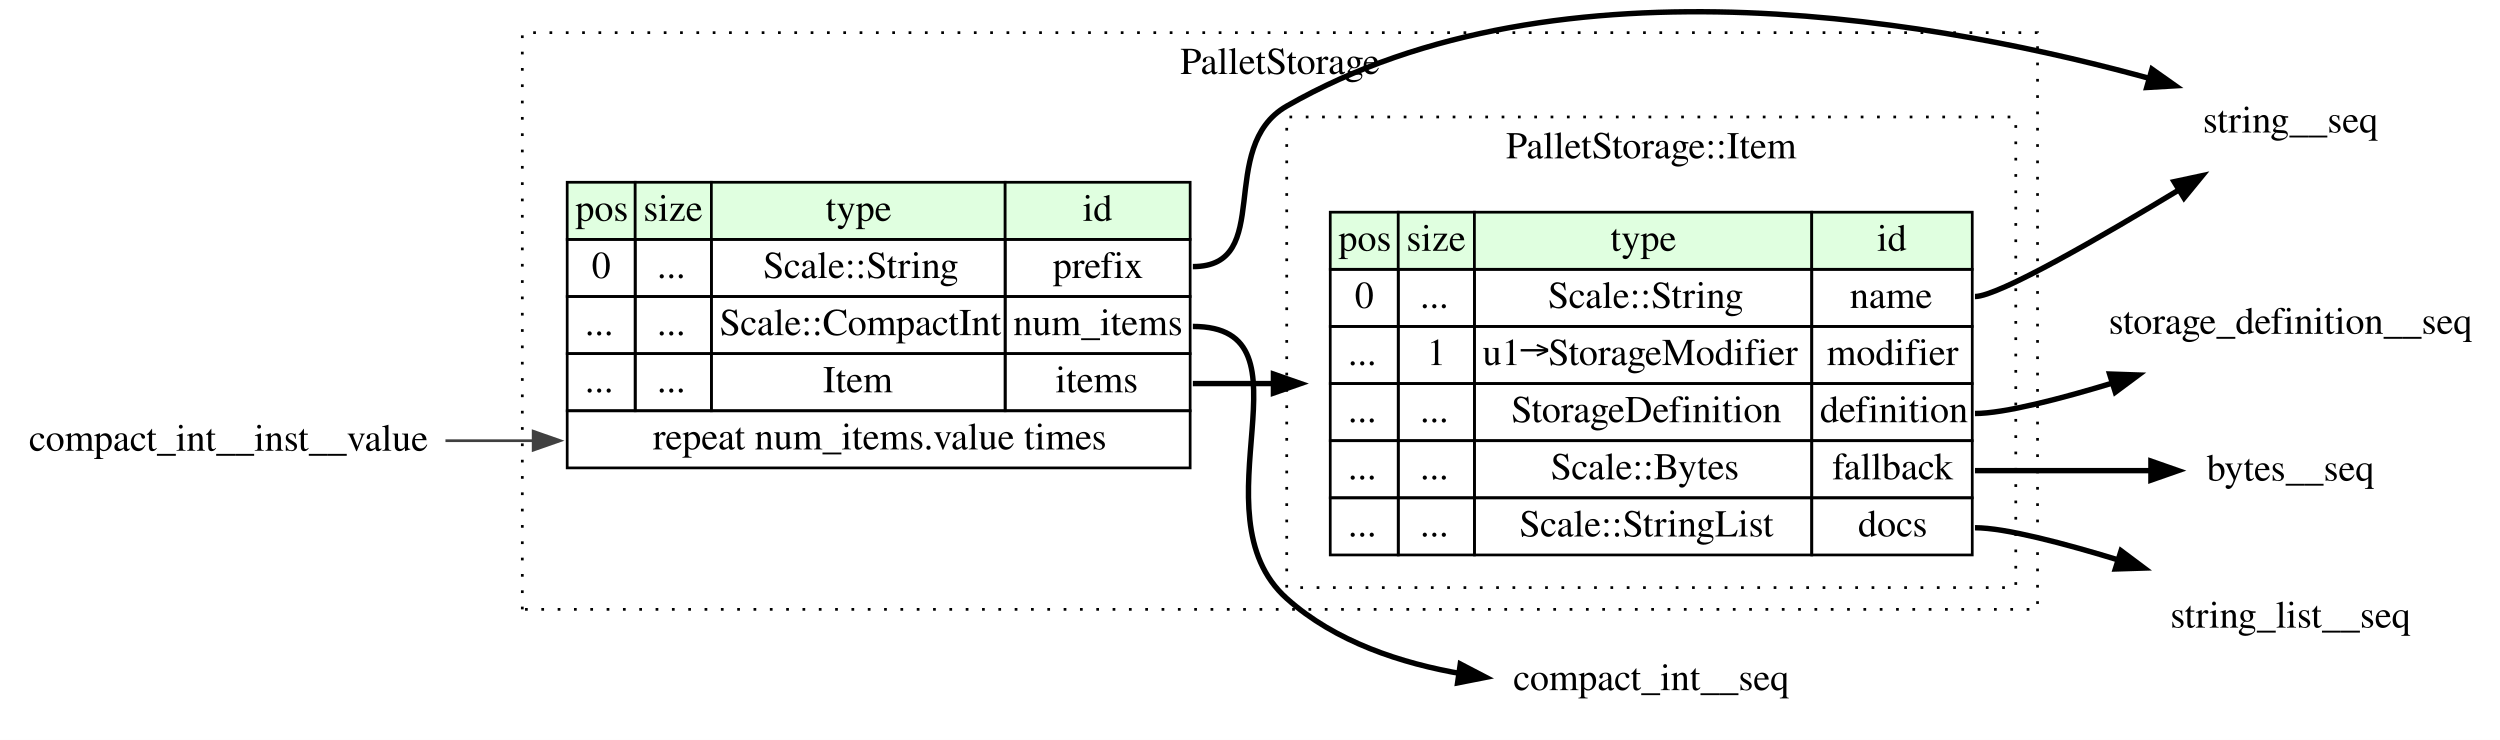
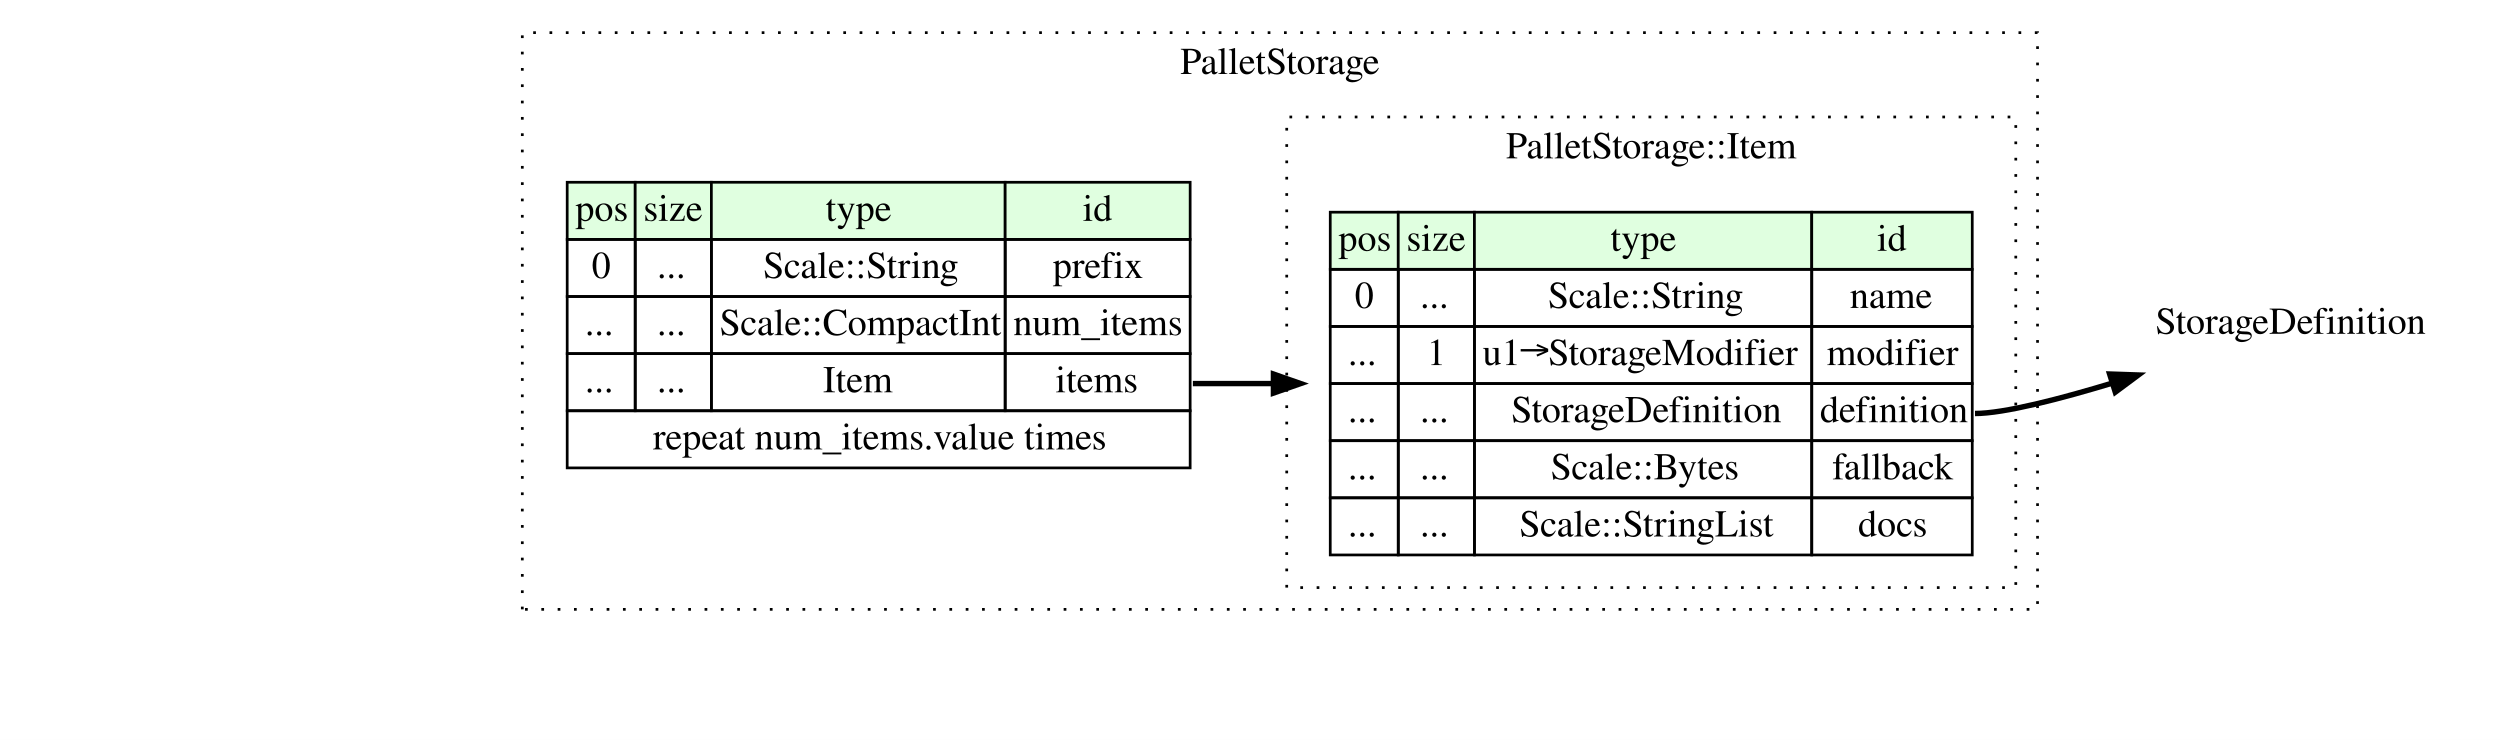
- <svg xmlns="http://www.w3.org/2000/svg" width="919pt" height="272pt" viewBox="0.00 0.00 919.00 272.00">
+ <svg xmlns="http://www.w3.org/2000/svg" xmlns:xlink="http://www.w3.org/1999/xlink" width="919pt" height="272pt" viewBox="0.00 0.00 919.00 272.00">
  <g id="graph0" class="graph" transform="scale(1 1) rotate(0) translate(4 268)">
    <polygon fill="white" stroke="none" points="-4,4 -4,-268 915,-268 915,4 -4,4" />
    <g id="clust1" class="cluster">
      <polygon fill="none" stroke="black" stroke-dasharray="1,5" points="188,-44 188,-256 745,-256 745,-44 188,-44" />
      <text text-anchor="middle" x="466.5" y="-240.8" font-family="Times,serif" font-size="14.00">PalletStorage</text>
    </g>
    <g id="clust2" class="cluster">
      <polygon fill="none" stroke="black" stroke-dasharray="1,5" points="469,-52 469,-225 737,-225 737,-52 469,-52" />
      <text text-anchor="middle" x="603" y="-209.8" font-family="Times,serif" font-size="14.00">PalletStorage::Item</text>
    </g>
    <g id="node1" class="node">
      <polygon fill="#e0ffe0" stroke="none" points="204.5,-180 204.5,-201 229.5,-201 229.5,-180 204.5,-180" />
      <polygon fill="none" stroke="black" points="204.5,-180 204.5,-201 229.5,-201 229.5,-180 204.5,-180" />
      <text text-anchor="start" x="207.5" y="-186.8" font-family="Times,serif" font-size="14.00">pos</text>
      <polygon fill="#e0ffe0" stroke="none" points="229.5,-180 229.5,-201 257.5,-201 257.5,-180 229.5,-180" />
      <polygon fill="none" stroke="black" points="229.5,-180 229.5,-201 257.5,-201 257.5,-180 229.5,-180" />
      <text text-anchor="start" x="232.5" y="-186.8" font-family="Times,serif" font-size="14.00">size</text>
      <polygon fill="#e0ffe0" stroke="none" points="257.5,-180 257.5,-201 365.5,-201 365.5,-180 257.5,-180" />
      <polygon fill="none" stroke="black" points="257.5,-180 257.5,-201 365.5,-201 365.5,-180 257.5,-180" />
      <text text-anchor="start" x="299.5" y="-186.8" font-family="Times,serif" font-size="14.00">type</text>
      <polygon fill="#e0ffe0" stroke="none" points="365.5,-180 365.5,-201 433.5,-201 433.5,-180 365.5,-180" />
      <polygon fill="none" stroke="black" points="365.5,-180 365.5,-201 433.5,-201 433.5,-180 365.5,-180" />
      <text text-anchor="start" x="394" y="-186.8" font-family="Times,serif" font-size="14.00">id</text>
      <polygon fill="none" stroke="black" points="204.5,-159 204.5,-180 229.5,-180 229.5,-159 204.5,-159" />
      <text text-anchor="start" x="213.5" y="-165.8" font-family="Times,serif" font-size="14.00">0</text>
      <polygon fill="none" stroke="black" points="229.5,-159 229.5,-180 257.5,-180 257.5,-159 229.5,-159" />
      <text text-anchor="start" x="237.5" y="-165.8" font-family="Times,serif" font-size="14.00">...</text>
      <polygon fill="none" stroke="black" points="257.5,-159 257.5,-180 365.5,-180 365.5,-159 257.5,-159" />
      <text text-anchor="start" x="276.5" y="-165.8" font-family="Times,serif" font-size="14.00">Scale::String</text>
      <polygon fill="none" stroke="black" points="365.5,-159 365.5,-180 433.5,-180 433.5,-159 365.5,-159" />
      <text text-anchor="start" x="383" y="-165.8" font-family="Times,serif" font-size="14.00">prefix</text>
      <polygon fill="none" stroke="black" points="204.5,-138 204.5,-159 229.5,-159 229.5,-138 204.5,-138" />
      <text text-anchor="start" x="211" y="-144.8" font-family="Times,serif" font-size="14.00">...</text>
      <polygon fill="none" stroke="black" points="229.5,-138 229.5,-159 257.5,-159 257.5,-138 229.5,-138" />
      <text text-anchor="start" x="237.5" y="-144.8" font-family="Times,serif" font-size="14.00">...</text>
      <polygon fill="none" stroke="black" points="257.5,-138 257.5,-159 365.5,-159 365.5,-138 257.5,-138" />
      <text text-anchor="start" x="260.5" y="-144.8" font-family="Times,serif" font-size="14.00">Scale::CompactInt</text>
      <polygon fill="none" stroke="black" points="365.5,-138 365.5,-159 433.5,-159 433.5,-138 365.5,-138" />
      <text text-anchor="start" x="368.5" y="-144.8" font-family="Times,serif" font-size="14.00">num_items</text>
      <polygon fill="none" stroke="black" points="204.5,-117 204.5,-138 229.5,-138 229.5,-117 204.5,-117" />
      <text text-anchor="start" x="211" y="-123.8" font-family="Times,serif" font-size="14.00">...</text>
      <polygon fill="none" stroke="black" points="229.5,-117 229.5,-138 257.5,-138 257.5,-117 229.5,-117" />
      <text text-anchor="start" x="237.5" y="-123.8" font-family="Times,serif" font-size="14.00">...</text>
      <polygon fill="none" stroke="black" points="257.5,-117 257.5,-138 365.5,-138 365.5,-117 257.5,-117" />
      <text text-anchor="start" x="298.5" y="-123.8" font-family="Times,serif" font-size="14.00">Item</text>
      <polygon fill="none" stroke="black" points="365.5,-117 365.5,-138 433.5,-138 433.5,-117 365.5,-117" />
      <text text-anchor="start" x="384" y="-123.8" font-family="Times,serif" font-size="14.00">items</text>
      <polygon fill="none" stroke="black" points="204.5,-96 204.5,-117 433.5,-117 433.5,-96 204.5,-96" />
      <text text-anchor="start" x="236" y="-102.8" font-family="Times,serif" font-size="14.00">repeat num_items.value times</text>
    </g>
    <g id="node2" class="node">
      <polygon fill="#e0ffe0" stroke="none" points="485,-169 485,-190 510,-190 510,-169 485,-169" />
      <polygon fill="none" stroke="black" points="485,-169 485,-190 510,-190 510,-169 485,-169" />
      <text text-anchor="start" x="488" y="-175.8" font-family="Times,serif" font-size="14.00">pos</text>
      <polygon fill="#e0ffe0" stroke="none" points="510,-169 510,-190 538,-190 538,-169 510,-169" />
      <polygon fill="none" stroke="black" points="510,-169 510,-190 538,-190 538,-169 510,-169" />
      <text text-anchor="start" x="513" y="-175.8" font-family="Times,serif" font-size="14.00">size</text>
      <polygon fill="#e0ffe0" stroke="none" points="538,-169 538,-190 662,-190 662,-169 538,-169" />
      <polygon fill="none" stroke="black" points="538,-169 538,-190 662,-190 662,-169 538,-169" />
      <text text-anchor="start" x="588" y="-175.8" font-family="Times,serif" font-size="14.00">type</text>
      <polygon fill="#e0ffe0" stroke="none" points="662,-169 662,-190 721,-190 721,-169 662,-169" />
      <polygon fill="none" stroke="black" points="662,-169 662,-190 721,-190 721,-169 662,-169" />
      <text text-anchor="start" x="686" y="-175.8" font-family="Times,serif" font-size="14.00">id</text>
      <polygon fill="none" stroke="black" points="485,-148 485,-169 510,-169 510,-148 485,-148" />
      <text text-anchor="start" x="494" y="-154.8" font-family="Times,serif" font-size="14.00">0</text>
      <polygon fill="none" stroke="black" points="510,-148 510,-169 538,-169 538,-148 510,-148" />
      <text text-anchor="start" x="518" y="-154.8" font-family="Times,serif" font-size="14.00">...</text>
      <polygon fill="none" stroke="black" points="538,-148 538,-169 662,-169 662,-148 538,-148" />
      <text text-anchor="start" x="565" y="-154.8" font-family="Times,serif" font-size="14.00">Scale::String</text>
      <polygon fill="none" stroke="black" points="662,-148 662,-169 721,-169 721,-148 662,-148" />
      <text text-anchor="start" x="676" y="-154.8" font-family="Times,serif" font-size="14.00">name</text>
      <polygon fill="none" stroke="black" points="485,-127 485,-148 510,-148 510,-127 485,-127" />
      <text text-anchor="start" x="491.5" y="-133.8" font-family="Times,serif" font-size="14.00">...</text>
      <polygon fill="none" stroke="black" points="510,-127 510,-148 538,-148 538,-127 510,-127" />
      <text text-anchor="start" x="520.5" y="-133.8" font-family="Times,serif" font-size="14.00">1</text>
      <polygon fill="none" stroke="black" points="538,-127 538,-148 662,-148 662,-127 538,-127" />
      <text text-anchor="start" x="541" y="-133.8" font-family="Times,serif" font-size="14.00">u1→StorageModifier</text>
      <polygon fill="none" stroke="black" points="662,-127 662,-148 721,-148 721,-127 662,-127" />
      <text text-anchor="start" x="667.5" y="-133.8" font-family="Times,serif" font-size="14.00">modifier</text>
      <polygon fill="none" stroke="black" points="485,-106 485,-127 510,-127 510,-106 485,-106" />
      <text text-anchor="start" x="491.5" y="-112.8" font-family="Times,serif" font-size="14.00">...</text>
      <polygon fill="none" stroke="black" points="510,-106 510,-127 538,-127 538,-106 510,-106" />
      <text text-anchor="start" x="518" y="-112.8" font-family="Times,serif" font-size="14.00">...</text>
      <polygon fill="none" stroke="black" points="538,-106 538,-127 662,-127 662,-106 538,-106" />
      <text text-anchor="start" x="551.5" y="-112.8" font-family="Times,serif" font-size="14.00">StorageDefinition</text>
      <polygon fill="none" stroke="black" points="662,-106 662,-127 721,-127 721,-106 662,-106" />
      <text text-anchor="start" x="665" y="-112.8" font-family="Times,serif" font-size="14.00">definition</text>
      <polygon fill="none" stroke="black" points="485,-85 485,-106 510,-106 510,-85 485,-85" />
      <text text-anchor="start" x="491.5" y="-91.8" font-family="Times,serif" font-size="14.00">...</text>
      <polygon fill="none" stroke="black" points="510,-85 510,-106 538,-106 538,-85 510,-85" />
      <text text-anchor="start" x="518" y="-91.8" font-family="Times,serif" font-size="14.00">...</text>
      <polygon fill="none" stroke="black" points="538,-85 538,-106 662,-106 662,-85 538,-85" />
      <text text-anchor="start" x="566" y="-91.8" font-family="Times,serif" font-size="14.00">Scale::Bytes</text>
      <polygon fill="none" stroke="black" points="662,-85 662,-106 721,-106 721,-85 662,-85" />
      <text text-anchor="start" x="669.5" y="-91.8" font-family="Times,serif" font-size="14.00">fallback</text>
      <polygon fill="none" stroke="black" points="485,-64 485,-85 510,-85 510,-64 485,-64" />
      <text text-anchor="start" x="491.5" y="-70.8" font-family="Times,serif" font-size="14.00">...</text>
      <polygon fill="none" stroke="black" points="510,-64 510,-85 538,-85 538,-64 510,-64" />
      <text text-anchor="start" x="518" y="-70.8" font-family="Times,serif" font-size="14.00">...</text>
      <polygon fill="none" stroke="black" points="538,-64 538,-85 662,-85 662,-64 538,-64" />
      <text text-anchor="start" x="554.5" y="-70.8" font-family="Times,serif" font-size="14.00">Scale::StringList</text>
      <polygon fill="none" stroke="black" points="662,-64 662,-85 721,-85 721,-64 662,-64" />
      <text text-anchor="start" x="679" y="-70.8" font-family="Times,serif" font-size="14.00">docs</text>
    </g>
    <g id="edge3" class="edge">
      <path fill="none" stroke="black" stroke-width="2" d="M434.5,-127C444.64,-127 455.13,-127 465.69,-127" />
      <polygon fill="black" stroke="black" stroke-width="2" points="464.12,-130.5 474.12,-127 464.12,-123.5 464.12,-130.5" />
    </g>
-     <g id="node3" class="node">
-       <text text-anchor="middle" x="838" y="-219.3" font-family="Times,serif" font-size="14.00">string__seq</text>
-     </g>
-     <g id="edge1" class="edge">
-       <path fill="none" stroke="black" stroke-width="2" d="M434.5,-170C464.88,-170 442.65,-213.88 469,-229 569.82,-286.84 713.18,-259.45 787.71,-238.75" />
-       <polygon fill="black" stroke="black" stroke-width="2" points="787.06,-242.57 795.72,-236.46 785.14,-235.84 787.06,-242.57" />
-     </g>
-     <g id="node4" class="node">
-       <text text-anchor="middle" x="603" y="-14.3" font-family="Times,serif" font-size="14.00">compact_int__seq</text>
-     </g>
-     <g id="edge2" class="edge">
-       <path fill="none" stroke="black" stroke-width="2" d="M434.5,-148C481.52,-148 433.97,-79.36 469,-48 486.73,-32.12 511.05,-24.09 534.05,-20.19" />
-       <polygon fill="black" stroke="black" stroke-width="2" points="532.8,-23.91 542.2,-19.02 531.81,-16.98 532.8,-23.91" />
-     </g>
-     <g id="edge5" class="edge">
-       <path fill="none" stroke="black" stroke-width="2" d="M722,-159C730.54,-159 768.37,-180.85 798.34,-199.02" />
-       <polygon fill="black" stroke="black" stroke-width="2" points="795.2,-201.21 805.56,-203.43 798.85,-195.23 795.2,-201.21" />
-     </g>
    <g id="node6" class="node">
-       <text text-anchor="middle" x="838" y="-145.3" font-family="Times,serif" font-size="14.00">storage_definition__seq</text>
+       <text text-anchor="middle" x="838" y="-145.3" font-family="Times,serif" font-size="14.00">
+         <a xlink:href="sect-metadata#img-storage-definition" xlink:title="StorageDefinition">
+                 StorageDefinition
+               </a>
+       </text>
    </g>
    <g id="edge6" class="edge">
      <path fill="none" stroke="black" stroke-width="2" d="M722,-116C732.66,-116 753.25,-121.3 774.1,-127.66" />
      <polygon fill="black" stroke="black" stroke-width="2" points="771.49,-130.51 782.08,-130.15 773.58,-123.83 771.49,-130.51" />
    </g>
-     <g id="node7" class="node">
-       <text text-anchor="middle" x="838" y="-91.3" font-family="Times,serif" font-size="14.00">bytes__seq</text>
-     </g>
-     <g id="edge7" class="edge">
-       <path fill="none" stroke="black" stroke-width="2" d="M722,-95C743.8,-95 767.92,-95 788.42,-95" />
-       <polygon fill="black" stroke="black" stroke-width="2" points="786.68,-98.5 796.68,-95 786.68,-91.5 786.68,-98.5" />
-     </g>
-     <g id="node8" class="node">
-       <text text-anchor="middle" x="838" y="-37.3" font-family="Times,serif" font-size="14.00">string_list__seq</text>
-     </g>
-     <g id="edge8" class="edge">
-       <path fill="none" stroke="black" stroke-width="2" d="M722,-74C733.02,-74 754.65,-68.33 776.21,-61.7" />
-       <polygon fill="black" stroke="black" stroke-width="2" points="775.7,-65.53 784.19,-59.18 773.6,-58.85 775.7,-65.53" />
-     </g>
-     <g id="node5" class="node">
-       <text text-anchor="middle" x="80" y="-102.3" font-family="Times,serif" font-size="14.00">compact_int__inst__value</text>
-     </g>
-     <g id="edge4" class="edge">
-       <path fill="none" stroke="#404040" d="M159.75,-106C170.43,-106 181.39,-106 192.06,-106" />
-       <polygon fill="#404040" stroke="#404040" points="191.99,-109.5 201.99,-106 191.99,-102.5 191.99,-109.5" />
-     </g>
  </g>
</svg>
